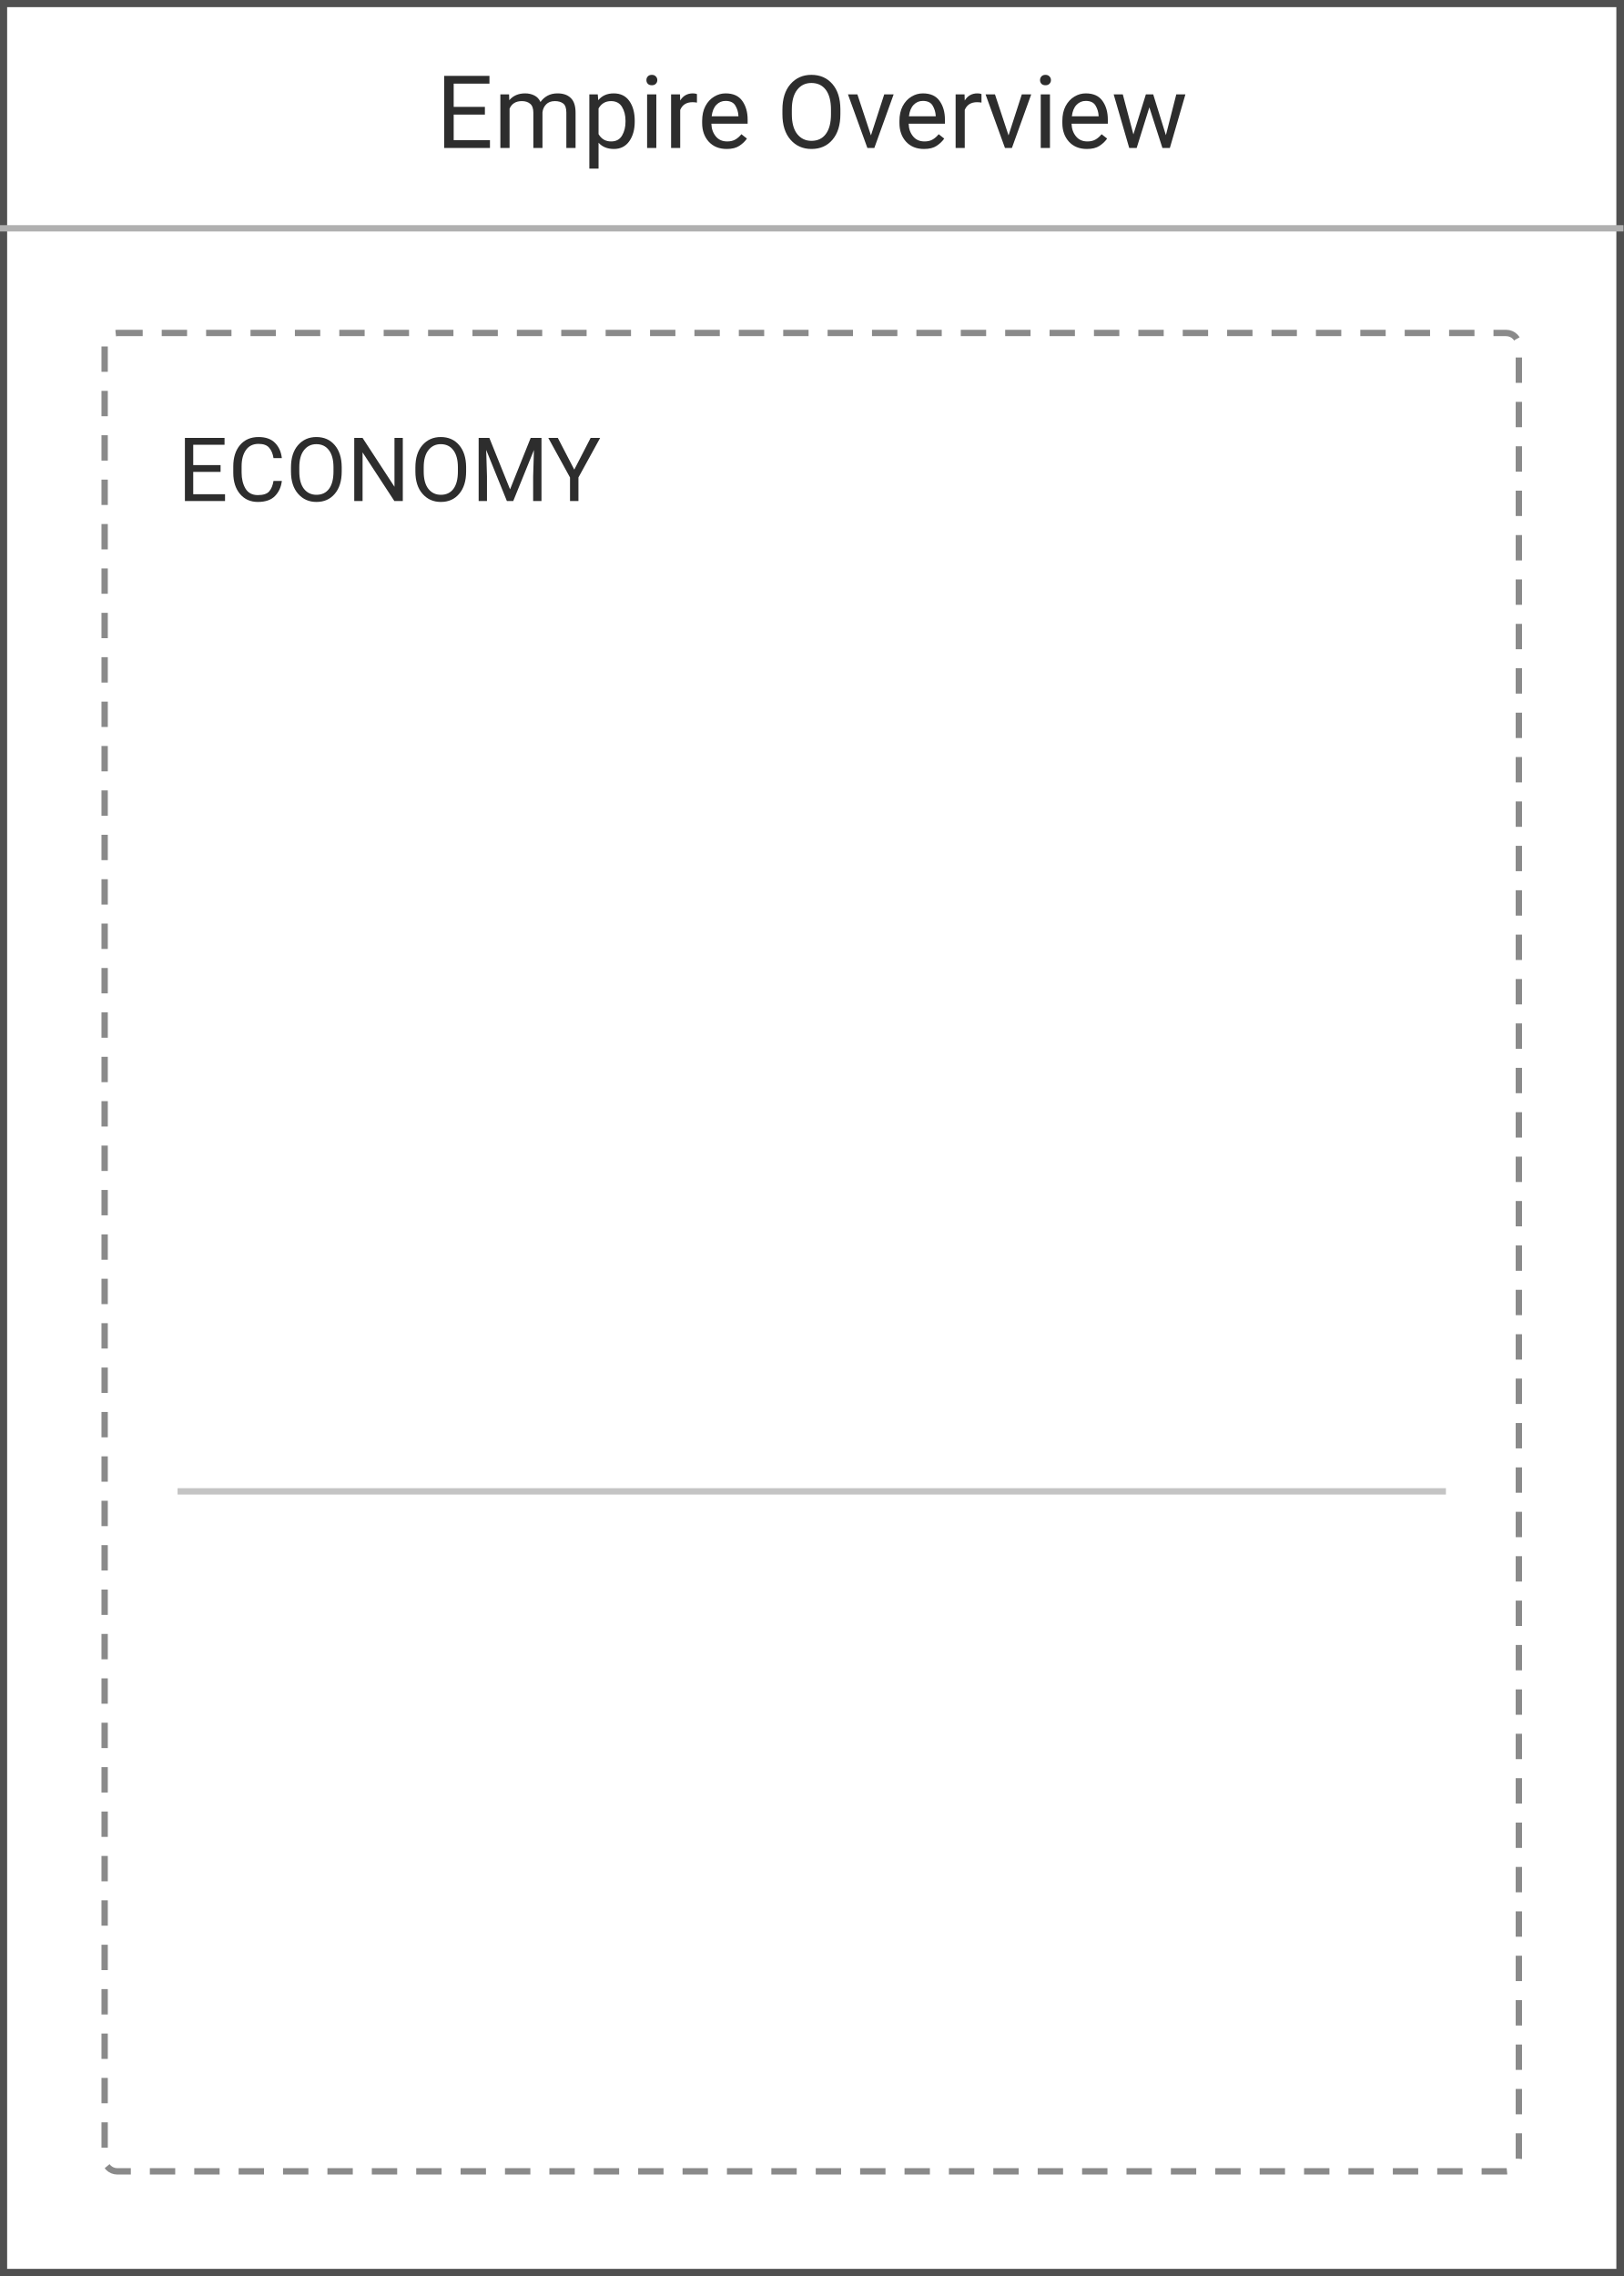
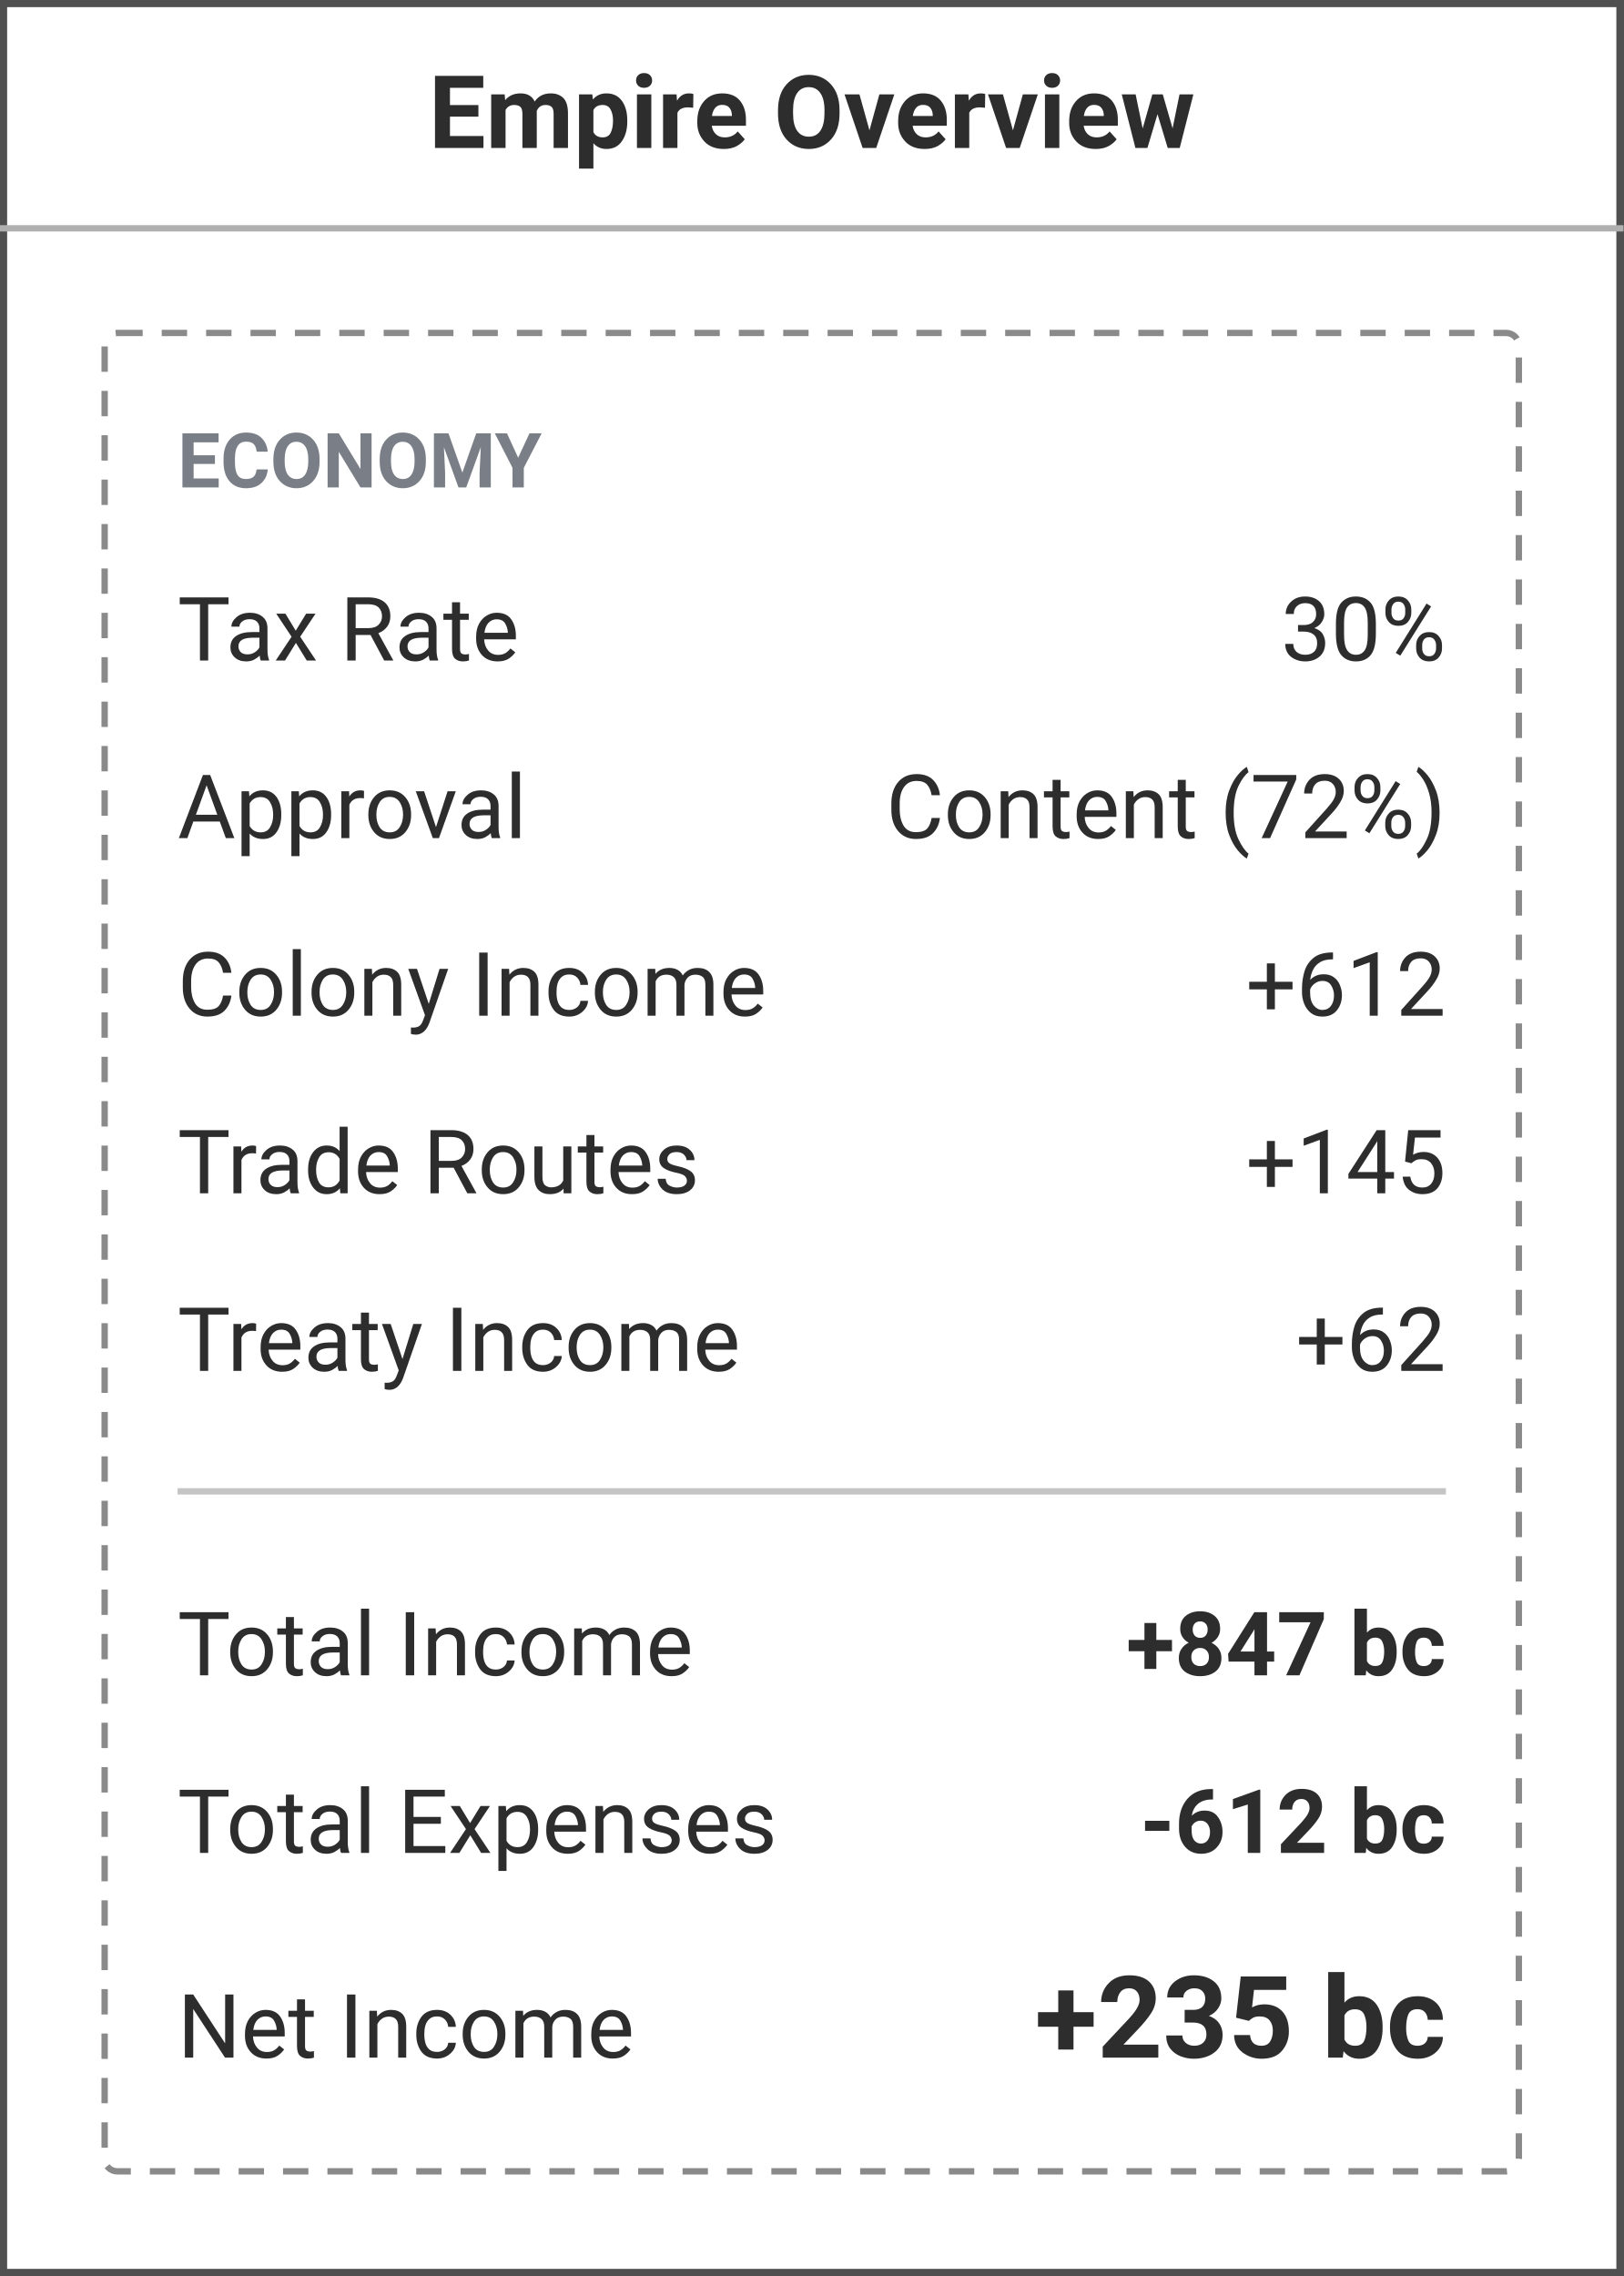
<svg xmlns="http://www.w3.org/2000/svg" width="256" height="358.857" viewBox="0 0 256 358.857" font-family="system-ui, -apple-system, &quot;Segoe UI&quot;, Roboto, sans-serif" font-size="14">
  <rect x="0" y="0" width="256" height="358.857" fill="#ffffff" />
  <rect x="0.5" y="0.5" width="255" height="357.857" fill="none" stroke="#505050" stroke-width="1.25" />
  <line x1="0" y1="36" x2="256" y2="36" stroke="#b0b0b0" stroke-width="1" />
-   <text x="128" y="23.333" text-anchor="middle" font-size="16" fill="#2d2d2d">Empire Overview</text>
+   <text x="128" y="23.333" text-anchor="middle" font-size="16" font-weight="600" fill="#2d2d2d">Empire Overview</text>
  <rect x="16.5" y="52.5" width="223" height="289.857" fill="none" stroke="#8a8a8a" stroke-width="1" stroke-dasharray="4 3" rx="2" />
-   <text x="28" y="79" fill="#2d2d2d">ECONOMY</text>
+   <text x="28" y="76.857" font-weight="700" font-size="12" fill="#7a7f87">ECONOMY</text>
+   <text x="28" y="104.143" fill="#2d2d2d">Tax Rate</text>
+   <text x="228" y="104.143" text-anchor="end" fill="#2d2d2d">30%</text>
+   <text x="28" y="132.143" fill="#2d2d2d">Approval</text>
+   <text x="228" y="132.143" text-anchor="end" fill="#2d2d2d">Content (72%)</text>
+   <text x="28" y="160.143" fill="#2d2d2d">Colony Income</text>
+   <text x="228" y="160.143" text-anchor="end" fill="#2d2d2d">+612</text>
+   <text x="28" y="188.143" fill="#2d2d2d">Trade Routes</text>
+   <text x="228" y="188.143" text-anchor="end" fill="#2d2d2d">+145</text>
+   <text x="28" y="216.143" fill="#2d2d2d">Treaty Income</text>
+   <text x="228" y="216.143" text-anchor="end" fill="#2d2d2d">+62</text>
  <line x1="28" y1="235.143" x2="228" y2="235.143" stroke="#c4c4c4" stroke-width="1" />
+   <text x="28" y="264.143" fill="#2d2d2d">Total Income</text>
+   <text x="228" y="264.143" text-anchor="end" font-weight="700" fill="#2d2d2d">+847 bc</text>
+   <text x="28" y="292.143" fill="#2d2d2d">Total Expenses</text>
+   <text x="228" y="292.143" text-anchor="end" font-weight="700" fill="#2d2d2d">-612 bc</text>
+   <text x="28" y="324.429" fill="#2d2d2d">Net Income</text>
+   <text x="228" y="324.429" text-anchor="end" font-weight="700" font-size="18" fill="#2d2d2d">+235 bc</text>
</svg>
